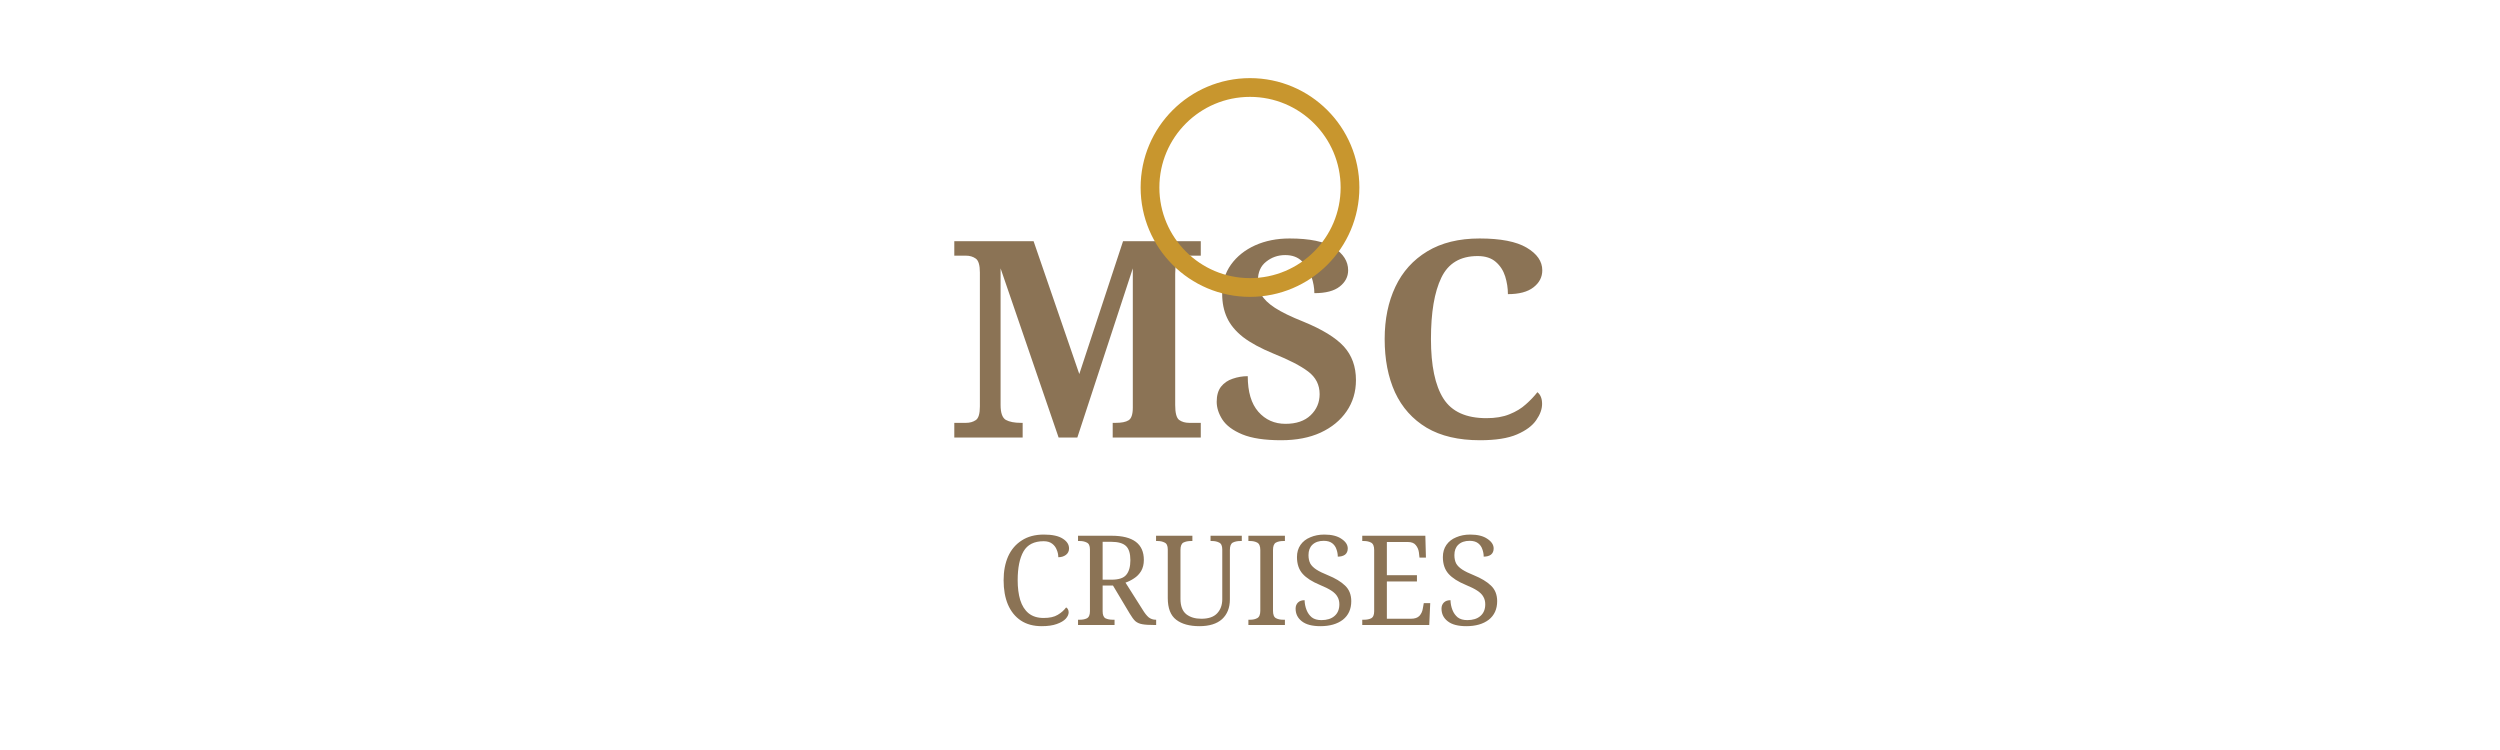
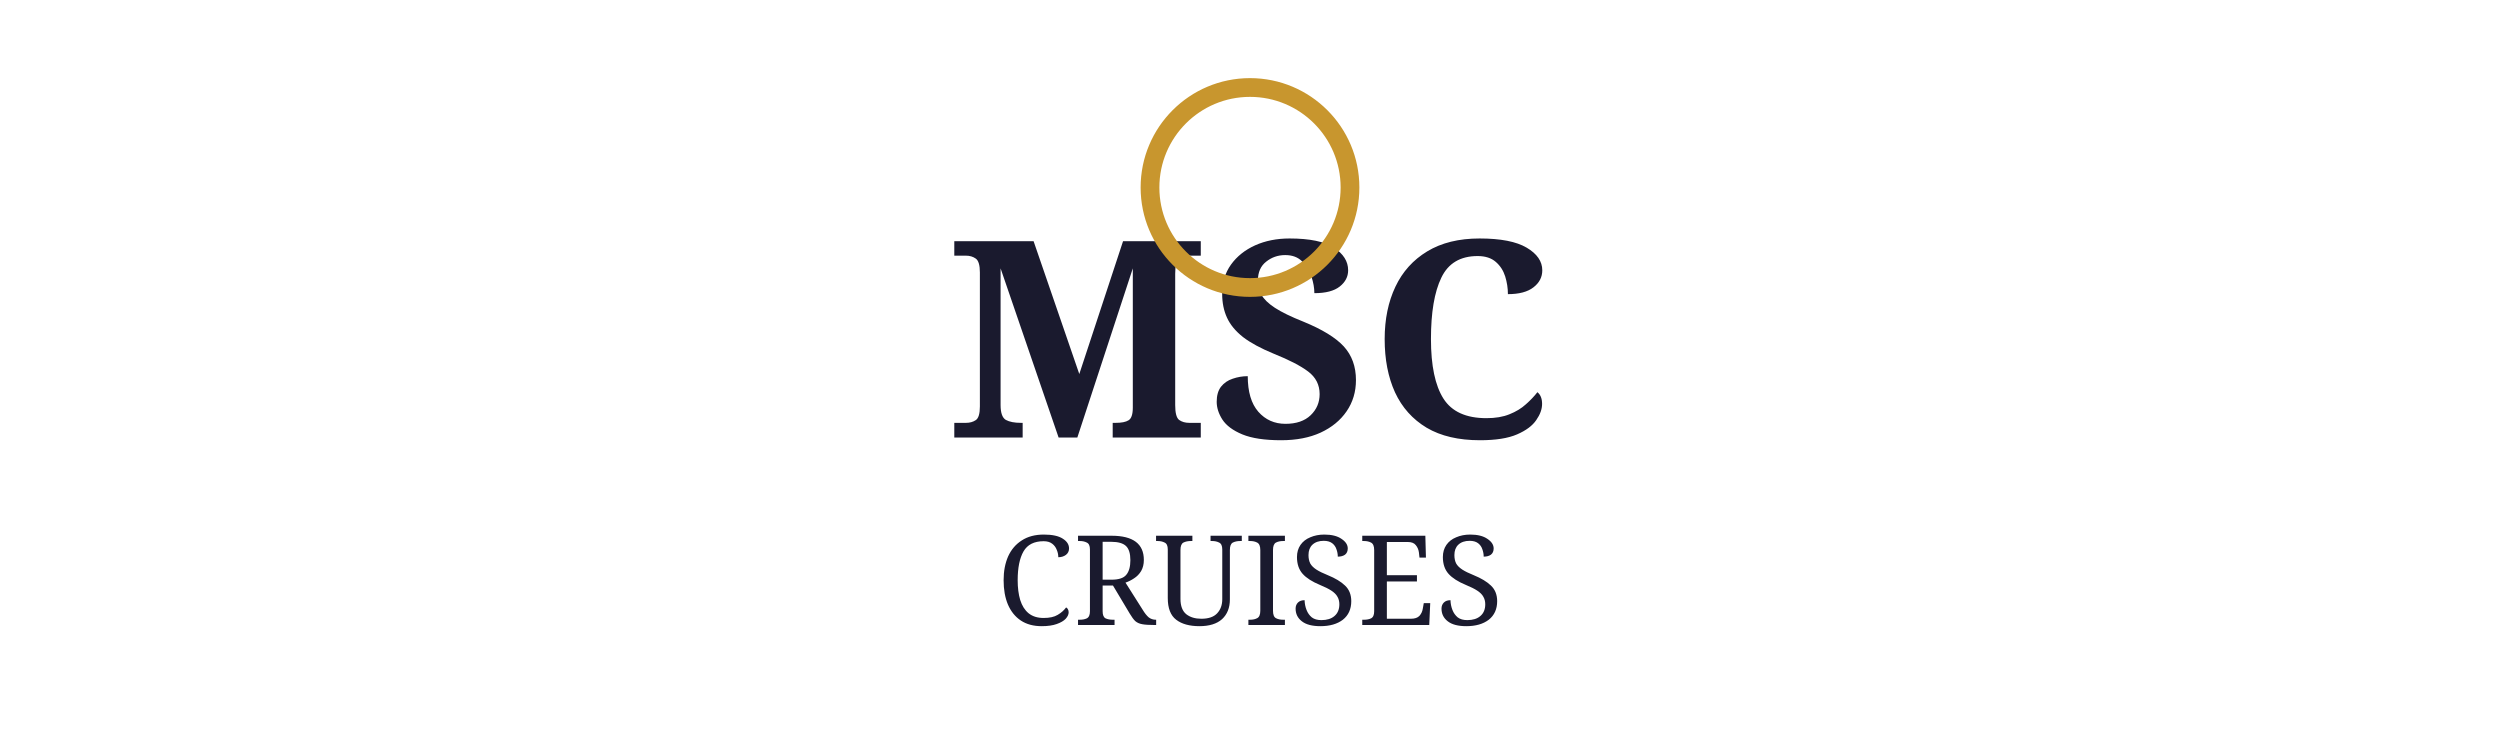
<svg xmlns="http://www.w3.org/2000/svg" width="200" height="60" viewBox="0 0 200 60">
-   <text x="100" y="35" text-anchor="middle" font-family="Georgia, serif" font-size="22" font-weight="bold" fill="#8B7355">MSC</text>
-   <text x="100" y="50" text-anchor="middle" font-family="Georgia, serif" font-size="10" fill="#8B7355">CRUISES</text>
+   <text x="100" y="35" text-anchor="middle" font-family="Georgia, serif" font-size="22" font-weight="bold" fill="#1A1A2E">MSC</text>
+   <text x="100" y="50" text-anchor="middle" font-family="Georgia, serif" font-size="10" fill="#1A1A2E">CRUISES</text>
  <circle cx="100" cy="15" r="8" fill="none" stroke="#c8962e" stroke-width="1.5" />
</svg>
